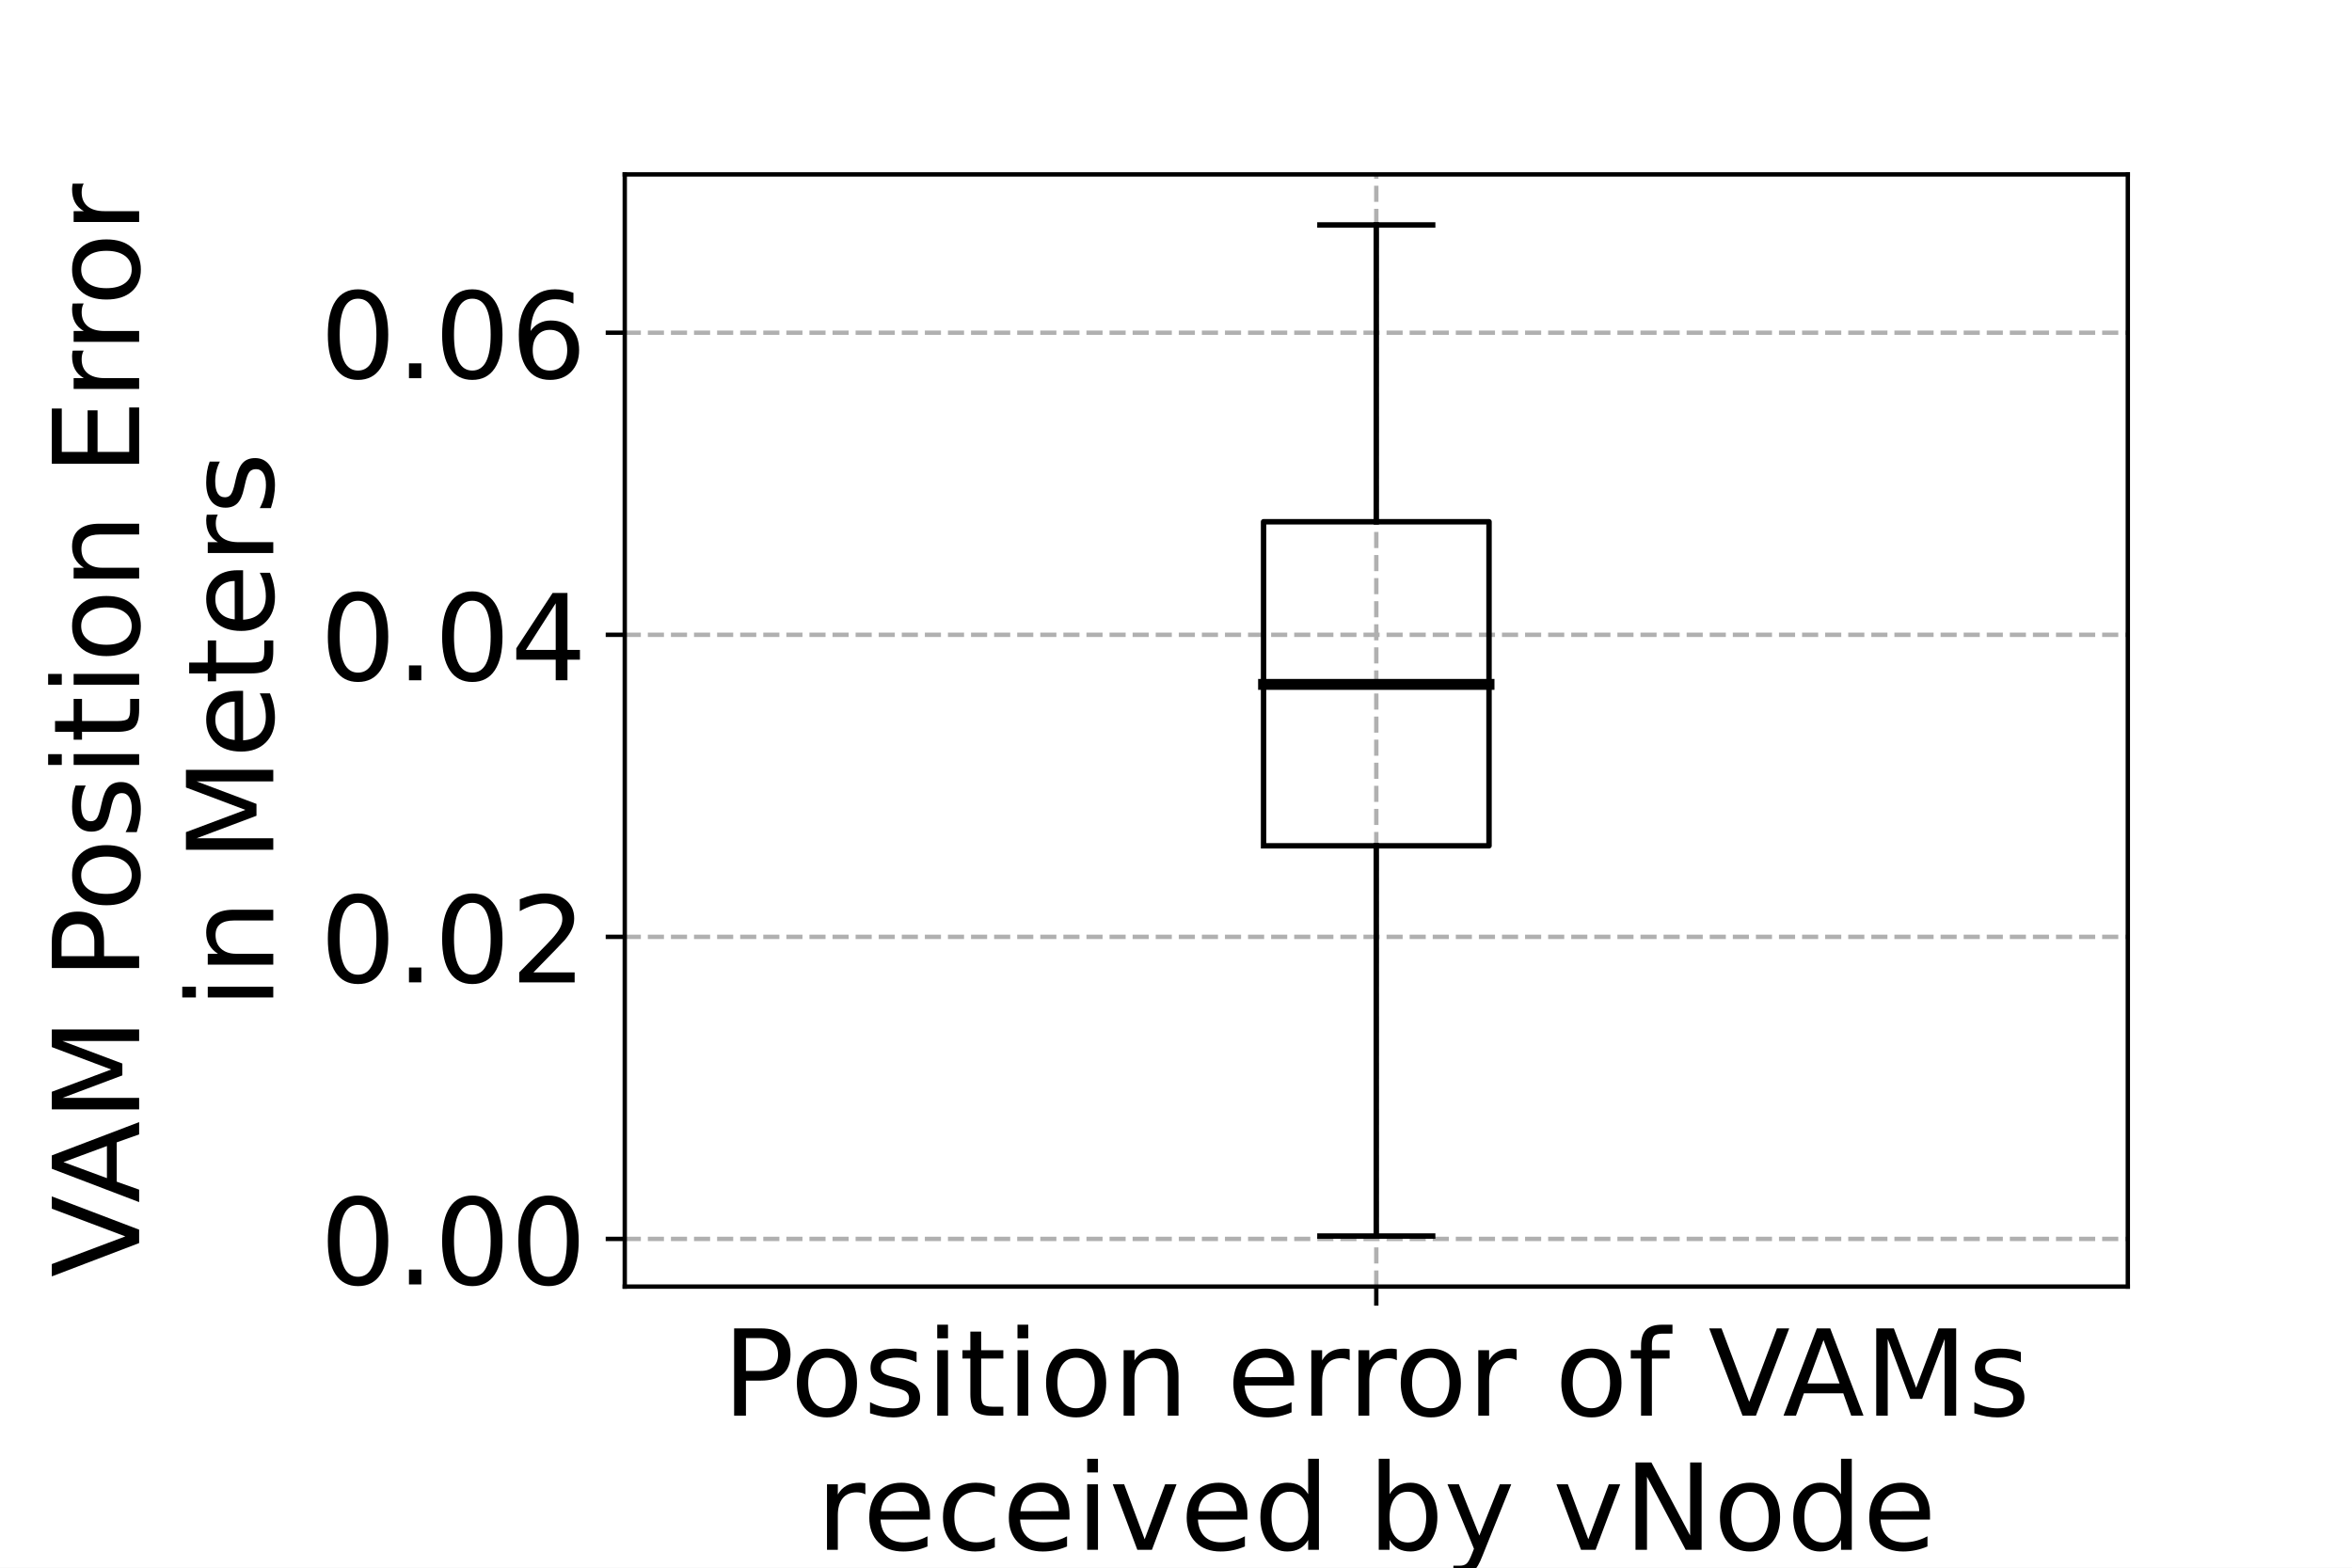
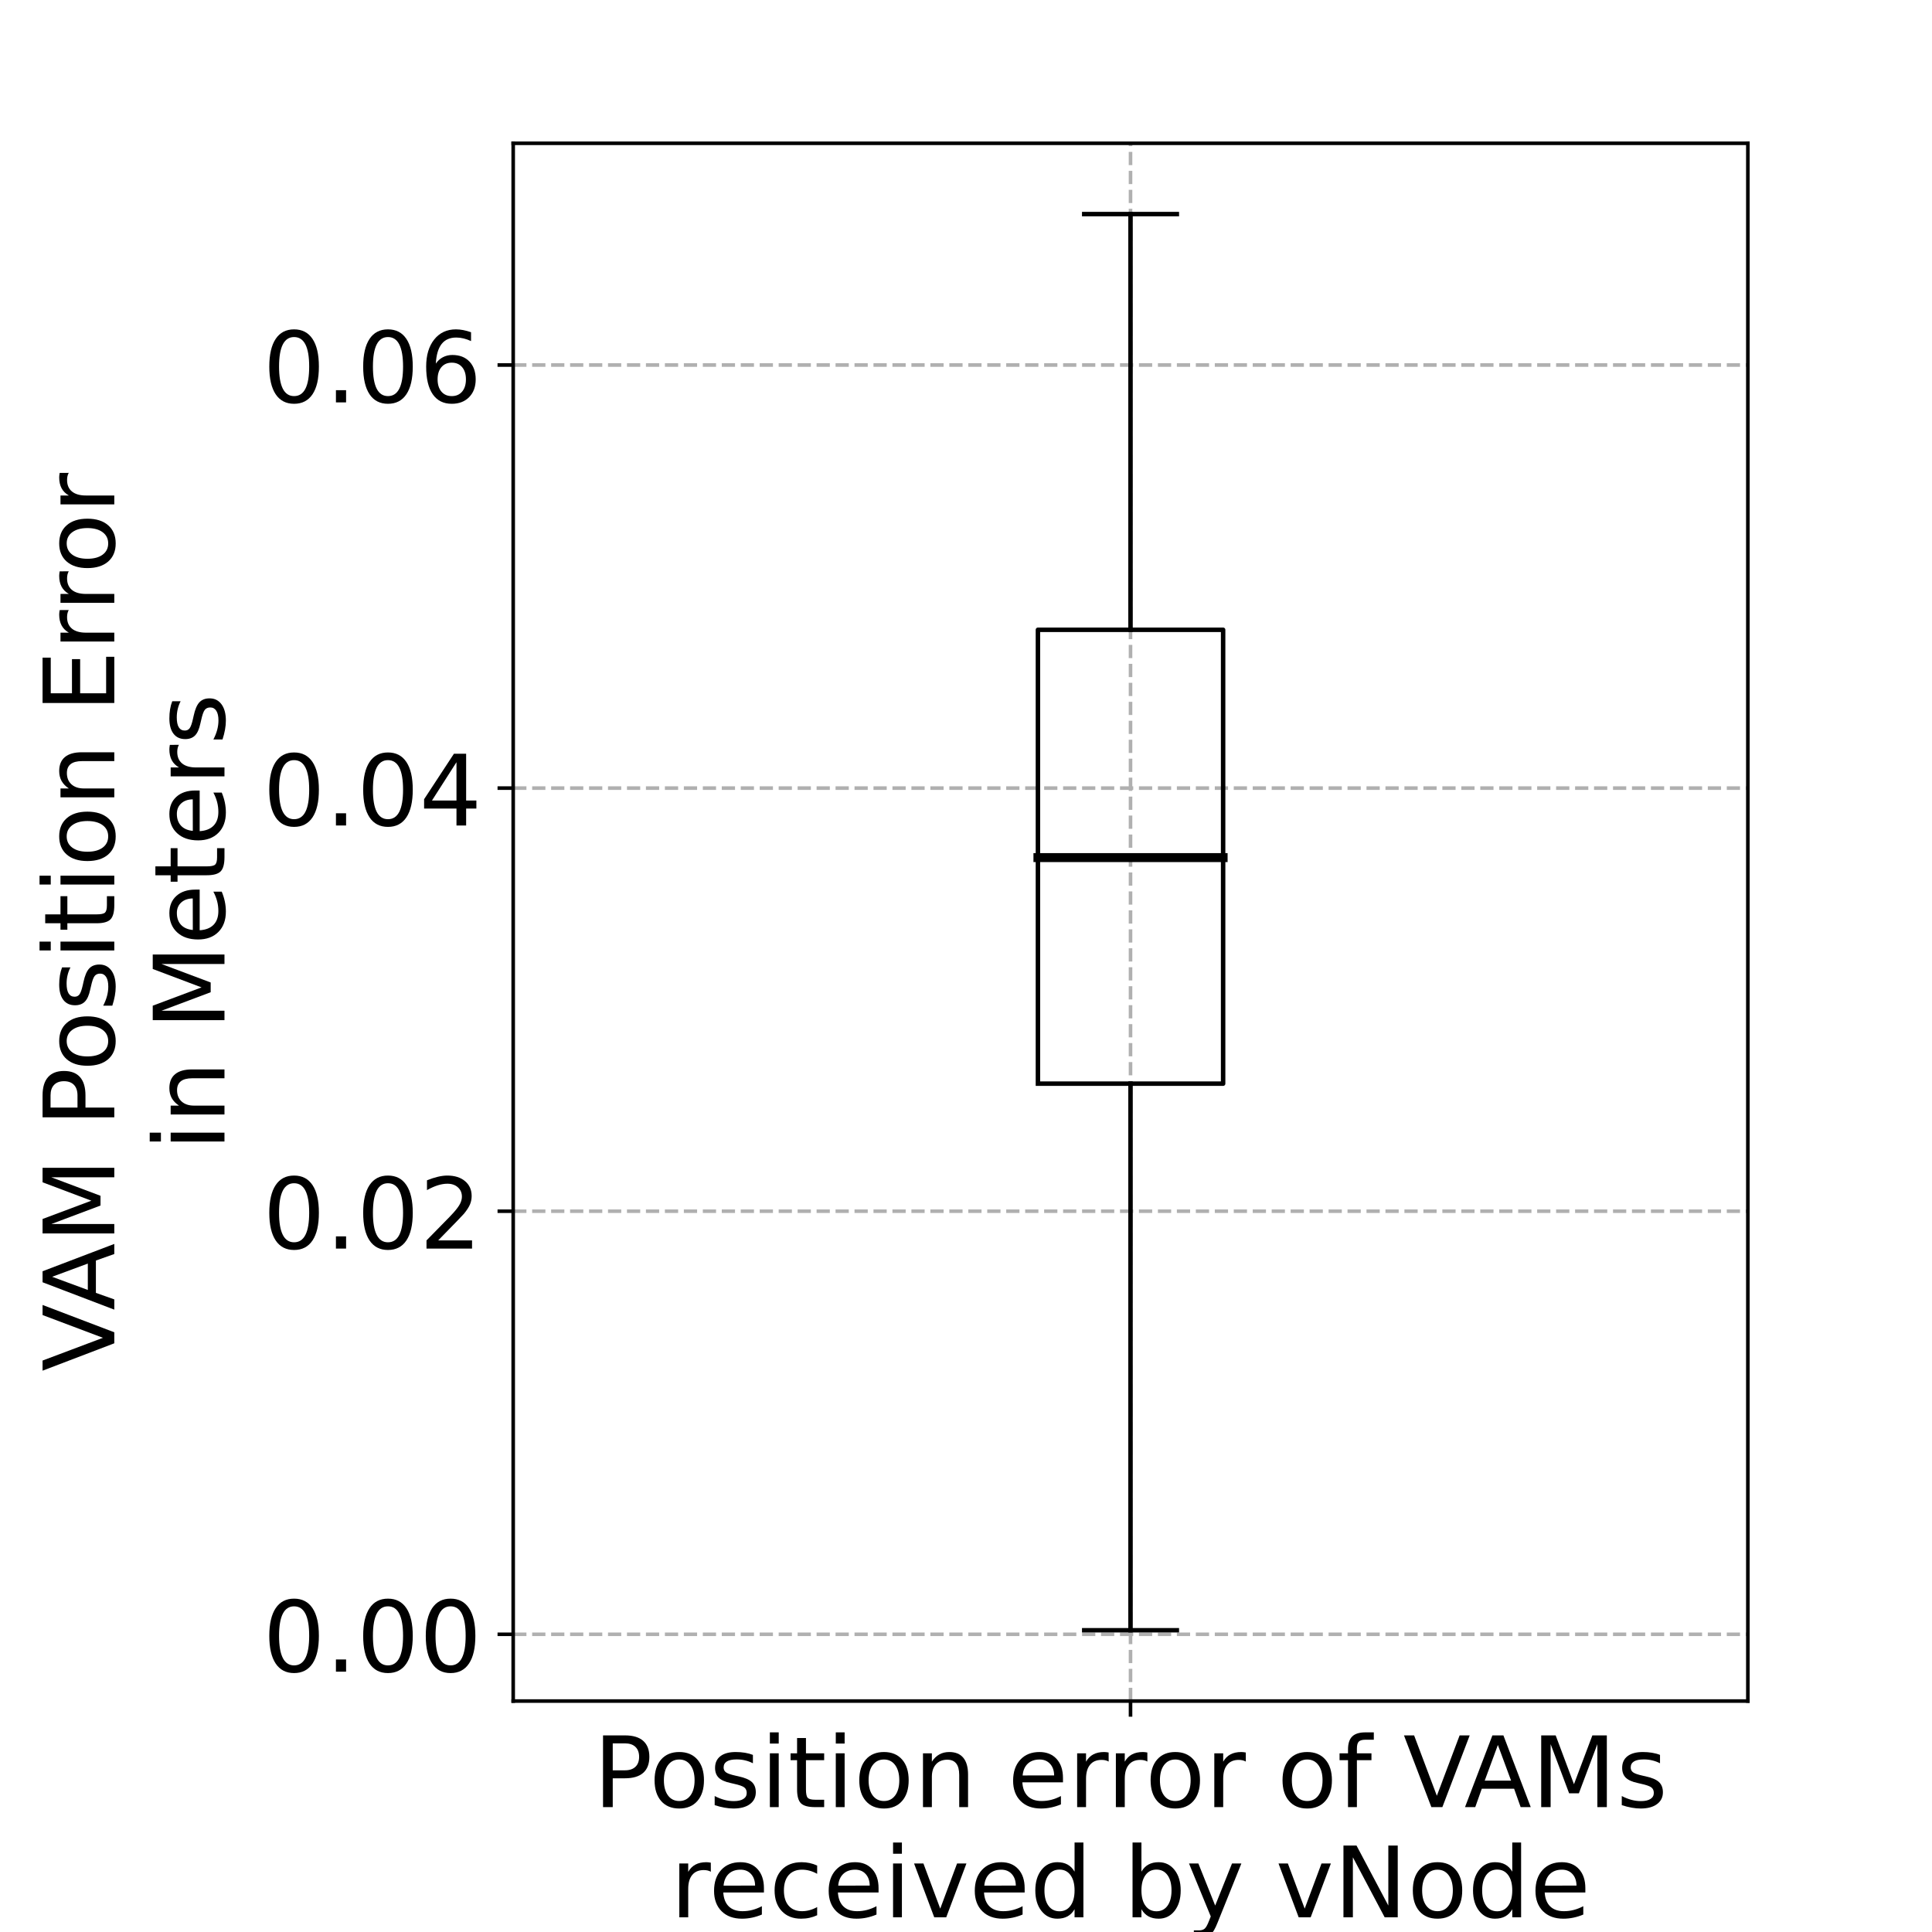
- <svg xmlns="http://www.w3.org/2000/svg" xmlns:xlink="http://www.w3.org/1999/xlink" width="432pt" height="288pt" viewBox="0 0 432 288" version="1.1">
+ <svg xmlns="http://www.w3.org/2000/svg" xmlns:xlink="http://www.w3.org/1999/xlink" width="432pt" height="432pt" viewBox="0 0 432 432" version="1.1">
  <defs>
    <style type="text/css">*{stroke-linejoin: round; stroke-linecap: butt}</style>
  </defs>
  <g id="figure_1">
    <g id="patch_1">
-       <path d="M 0 288  L 432 288  L 432 0  L 0 0  z " style="fill: #ffffff" />
+       <path d="M 0 432  L 432 432  L 432 0  L 0 0  z " style="fill: #ffffff" />
    </g>
    <g id="axes_1">
      <g id="patch_2">
-         <path d="M 114.752 236.36  L 390.825 236.36  L 390.825 32.04  L 114.752 32.04  z " style="fill: #ffffff" />
+         <path d="M 114.752 380.36  L 390.825 380.36  L 390.825 32.04  L 114.752 32.04  z " style="fill: #ffffff" />
      </g>
      <g id="matplotlib.axis_1">
        <g id="xtick_1">
          <g id="line2d_1">
-             <path d="M 252.788 236.36  L 252.788 32.04  " clip-path="url(#pcd352d6b9d)" style="fill: none; stroke-dasharray: 2.96,1.28; stroke-dashoffset: 0; stroke: #b0b0b0; stroke-width: 0.8" />
+             <path d="M 252.788 380.36  L 252.788 32.04  " clip-path="url(#p71b7422798)" style="fill: none; stroke-dasharray: 2.96,1.28; stroke-dashoffset: 0; stroke: #b0b0b0; stroke-width: 0.8" />
          </g>
          <g id="line2d_2">
            <defs>
-               <path id="ma0d6c5c789" d="M 0 0  L 0 3.5  " style="stroke: #000000; stroke-width: 0.8" />
+               <path id="m09188ca33e" d="M 0 0  L 0 3.5  " style="stroke: #000000; stroke-width: 0.8" />
            </defs>
            <g>
-               <use xlink:href="#ma0d6c5c789" x="252.788" y="236.36" style="stroke: #000000; stroke-width: 0.8" />
+               <use xlink:href="#m09188ca33e" x="252.788" y="380.36" style="stroke: #000000; stroke-width: 0.8" />
            </g>
          </g>
          <g id="text_1">
-             <g transform="translate(132.6823 260.0766) scale(0.22 -0.22)">
+             <g transform="translate(132.6823 404.0766) scale(0.22 -0.22)">
              <defs>
                <path id="DejaVuSans-50" d="M 1259 4147  L 1259 2394  L 2053 2394  Q 2494 2394 2734 2622  Q 2975 2850 2975 3272  Q 2975 3691 2734 3919  Q 2494 4147 2053 4147  L 1259 4147  z M 628 4666  L 2053 4666  Q 2838 4666 3239 4311  Q 3641 3956 3641 3272  Q 3641 2581 3239 2228  Q 2838 1875 2053 1875  L 1259 1875  L 1259 0  L 628 0  L 628 4666  z " transform="scale(0.015625)" />
                <path id="DejaVuSans-6f" d="M 1959 3097  Q 1497 3097 1228 2736  Q 959 2375 959 1747  Q 959 1119 1226 758  Q 1494 397 1959 397  Q 2419 397 2687 759  Q 2956 1122 2956 1747  Q 2956 2369 2687 2733  Q 2419 3097 1959 3097  z M 1959 3584  Q 2709 3584 3137 3096  Q 3566 2609 3566 1747  Q 3566 888 3137 398  Q 2709 -91 1959 -91  Q 1206 -91 779 398  Q 353 888 353 1747  Q 353 2609 779 3096  Q 1206 3584 1959 3584  z " transform="scale(0.015625)" />
                <path id="DejaVuSans-73" d="M 2834 3397  L 2834 2853  Q 2591 2978 2328 3040  Q 2066 3103 1784 3103  Q 1356 3103 1142 2972  Q 928 2841 928 2578  Q 928 2378 1081 2264  Q 1234 2150 1697 2047  L 1894 2003  Q 2506 1872 2764 1633  Q 3022 1394 3022 966  Q 3022 478 2636 193  Q 2250 -91 1575 -91  Q 1294 -91 989 -36  Q 684 19 347 128  L 347 722  Q 666 556 975 473  Q 1284 391 1588 391  Q 1994 391 2212 530  Q 2431 669 2431 922  Q 2431 1156 2273 1281  Q 2116 1406 1581 1522  L 1381 1569  Q 847 1681 609 1914  Q 372 2147 372 2553  Q 372 3047 722 3315  Q 1072 3584 1716 3584  Q 2034 3584 2315 3537  Q 2597 3491 2834 3397  z " transform="scale(0.015625)" />
                <path id="DejaVuSans-69" d="M 603 3500  L 1178 3500  L 1178 0  L 603 0  L 603 3500  z M 603 4863  L 1178 4863  L 1178 4134  L 603 4134  L 603 4863  z " transform="scale(0.015625)" />
                <path id="DejaVuSans-74" d="M 1172 4494  L 1172 3500  L 2356 3500  L 2356 3053  L 1172 3053  L 1172 1153  Q 1172 725 1289 603  Q 1406 481 1766 481  L 2356 481  L 2356 0  L 1766 0  Q 1100 0 847 248  Q 594 497 594 1153  L 594 3053  L 172 3053  L 172 3500  L 594 3500  L 594 4494  L 1172 4494  z " transform="scale(0.015625)" />
                <path id="DejaVuSans-6e" d="M 3513 2113  L 3513 0  L 2938 0  L 2938 2094  Q 2938 2591 2744 2837  Q 2550 3084 2163 3084  Q 1697 3084 1428 2787  Q 1159 2491 1159 1978  L 1159 0  L 581 0  L 581 3500  L 1159 3500  L 1159 2956  Q 1366 3272 1645 3428  Q 1925 3584 2291 3584  Q 2894 3584 3203 3211  Q 3513 2838 3513 2113  z " transform="scale(0.015625)" />
                <path id="DejaVuSans-20" transform="scale(0.015625)" />
                <path id="DejaVuSans-65" d="M 3597 1894  L 3597 1613  L 953 1613  Q 991 1019 1311 708  Q 1631 397 2203 397  Q 2534 397 2845 478  Q 3156 559 3463 722  L 3463 178  Q 3153 47 2828 -22  Q 2503 -91 2169 -91  Q 1331 -91 842 396  Q 353 884 353 1716  Q 353 2575 817 3079  Q 1281 3584 2069 3584  Q 2775 3584 3186 3129  Q 3597 2675 3597 1894  z M 3022 2063  Q 3016 2534 2758 2815  Q 2500 3097 2075 3097  Q 1594 3097 1305 2825  Q 1016 2553 972 2059  L 3022 2063  z " transform="scale(0.015625)" />
                <path id="DejaVuSans-72" d="M 2631 2963  Q 2534 3019 2420 3045  Q 2306 3072 2169 3072  Q 1681 3072 1420 2755  Q 1159 2438 1159 1844  L 1159 0  L 581 0  L 581 3500  L 1159 3500  L 1159 2956  Q 1341 3275 1631 3429  Q 1922 3584 2338 3584  Q 2397 3584 2469 3576  Q 2541 3569 2628 3553  L 2631 2963  z " transform="scale(0.015625)" />
                <path id="DejaVuSans-66" d="M 2375 4863  L 2375 4384  L 1825 4384  Q 1516 4384 1395 4259  Q 1275 4134 1275 3809  L 1275 3500  L 2222 3500  L 2222 3053  L 1275 3053  L 1275 0  L 697 0  L 697 3053  L 147 3053  L 147 3500  L 697 3500  L 697 3744  Q 697 4328 969 4595  Q 1241 4863 1831 4863  L 2375 4863  z " transform="scale(0.015625)" />
                <path id="DejaVuSans-56" d="M 1831 0  L 50 4666  L 709 4666  L 2188 738  L 3669 4666  L 4325 4666  L 2547 0  L 1831 0  z " transform="scale(0.015625)" />
                <path id="DejaVuSans-41" d="M 2188 4044  L 1331 1722  L 3047 1722  L 2188 4044  z M 1831 4666  L 2547 4666  L 4325 0  L 3669 0  L 3244 1197  L 1141 1197  L 716 0  L 50 0  L 1831 4666  z " transform="scale(0.015625)" />
                <path id="DejaVuSans-4d" d="M 628 4666  L 1569 4666  L 2759 1491  L 3956 4666  L 4897 4666  L 4897 0  L 4281 0  L 4281 4097  L 3078 897  L 2444 897  L 1241 4097  L 1241 0  L 628 0  L 628 4666  z " transform="scale(0.015625)" />
              </defs>
              <use xlink:href="#DejaVuSans-50" />
              <use xlink:href="#DejaVuSans-6f" x="56.678" />
              <use xlink:href="#DejaVuSans-73" x="117.859" />
              <use xlink:href="#DejaVuSans-69" x="169.959" />
              <use xlink:href="#DejaVuSans-74" x="197.742" />
              <use xlink:href="#DejaVuSans-69" x="236.951" />
              <use xlink:href="#DejaVuSans-6f" x="264.734" />
              <use xlink:href="#DejaVuSans-6e" x="325.916" />
              <use xlink:href="#DejaVuSans-20" x="389.295" />
              <use xlink:href="#DejaVuSans-65" x="421.082" />
              <use xlink:href="#DejaVuSans-72" x="482.605" />
              <use xlink:href="#DejaVuSans-72" x="521.969" />
              <use xlink:href="#DejaVuSans-6f" x="560.832" />
              <use xlink:href="#DejaVuSans-72" x="622.014" />
              <use xlink:href="#DejaVuSans-20" x="663.127" />
              <use xlink:href="#DejaVuSans-6f" x="694.914" />
              <use xlink:href="#DejaVuSans-66" x="756.096" />
              <use xlink:href="#DejaVuSans-20" x="791.301" />
              <use xlink:href="#DejaVuSans-56" x="823.088" />
              <use xlink:href="#DejaVuSans-41" x="885.121" />
              <use xlink:href="#DejaVuSans-4d" x="953.529" />
              <use xlink:href="#DejaVuSans-73" x="1039.809" />
            </g>
-             <g transform="translate(149.9024 284.7117) scale(0.22 -0.22)">
+             <g transform="translate(149.9024 428.7117) scale(0.22 -0.22)">
              <defs>
                <path id="DejaVuSans-63" d="M 3122 3366  L 3122 2828  Q 2878 2963 2633 3030  Q 2388 3097 2138 3097  Q 1578 3097 1268 2742  Q 959 2388 959 1747  Q 959 1106 1268 751  Q 1578 397 2138 397  Q 2388 397 2633 464  Q 2878 531 3122 666  L 3122 134  Q 2881 22 2623 -34  Q 2366 -91 2075 -91  Q 1284 -91 818 406  Q 353 903 353 1747  Q 353 2603 823 3093  Q 1294 3584 2113 3584  Q 2378 3584 2631 3529  Q 2884 3475 3122 3366  z " transform="scale(0.015625)" />
                <path id="DejaVuSans-76" d="M 191 3500  L 800 3500  L 1894 563  L 2988 3500  L 3597 3500  L 2284 0  L 1503 0  L 191 3500  z " transform="scale(0.015625)" />
                <path id="DejaVuSans-64" d="M 2906 2969  L 2906 4863  L 3481 4863  L 3481 0  L 2906 0  L 2906 525  Q 2725 213 2448 61  Q 2172 -91 1784 -91  Q 1150 -91 751 415  Q 353 922 353 1747  Q 353 2572 751 3078  Q 1150 3584 1784 3584  Q 2172 3584 2448 3432  Q 2725 3281 2906 2969  z M 947 1747  Q 947 1113 1208 752  Q 1469 391 1925 391  Q 2381 391 2643 752  Q 2906 1113 2906 1747  Q 2906 2381 2643 2742  Q 2381 3103 1925 3103  Q 1469 3103 1208 2742  Q 947 2381 947 1747  z " transform="scale(0.015625)" />
                <path id="DejaVuSans-62" d="M 3116 1747  Q 3116 2381 2855 2742  Q 2594 3103 2138 3103  Q 1681 3103 1420 2742  Q 1159 2381 1159 1747  Q 1159 1113 1420 752  Q 1681 391 2138 391  Q 2594 391 2855 752  Q 3116 1113 3116 1747  z M 1159 2969  Q 1341 3281 1617 3432  Q 1894 3584 2278 3584  Q 2916 3584 3314 3078  Q 3713 2572 3713 1747  Q 3713 922 3314 415  Q 2916 -91 2278 -91  Q 1894 -91 1617 61  Q 1341 213 1159 525  L 1159 0  L 581 0  L 581 4863  L 1159 4863  L 1159 2969  z " transform="scale(0.015625)" />
                <path id="DejaVuSans-79" d="M 2059 -325  Q 1816 -950 1584 -1140  Q 1353 -1331 966 -1331  L 506 -1331  L 506 -850  L 844 -850  Q 1081 -850 1212 -737  Q 1344 -625 1503 -206  L 1606 56  L 191 3500  L 800 3500  L 1894 763  L 2988 3500  L 3597 3500  L 2059 -325  z " transform="scale(0.015625)" />
                <path id="DejaVuSans-4e" d="M 628 4666  L 1478 4666  L 3547 763  L 3547 4666  L 4159 4666  L 4159 0  L 3309 0  L 1241 3903  L 1241 0  L 628 0  L 628 4666  z " transform="scale(0.015625)" />
              </defs>
              <use xlink:href="#DejaVuSans-72" />
              <use xlink:href="#DejaVuSans-65" x="38.863" />
              <use xlink:href="#DejaVuSans-63" x="100.387" />
              <use xlink:href="#DejaVuSans-65" x="155.367" />
              <use xlink:href="#DejaVuSans-69" x="216.891" />
              <use xlink:href="#DejaVuSans-76" x="244.674" />
              <use xlink:href="#DejaVuSans-65" x="303.854" />
              <use xlink:href="#DejaVuSans-64" x="365.377" />
              <use xlink:href="#DejaVuSans-20" x="428.854" />
              <use xlink:href="#DejaVuSans-62" x="460.641" />
              <use xlink:href="#DejaVuSans-79" x="524.117" />
              <use xlink:href="#DejaVuSans-20" x="583.297" />
              <use xlink:href="#DejaVuSans-76" x="615.084" />
              <use xlink:href="#DejaVuSans-4e" x="674.264" />
              <use xlink:href="#DejaVuSans-6f" x="749.068" />
              <use xlink:href="#DejaVuSans-64" x="810.25" />
              <use xlink:href="#DejaVuSans-65" x="873.727" />
            </g>
          </g>
        </g>
      </g>
      <g id="matplotlib.axis_2">
        <g id="ytick_1">
          <g id="line2d_3">
-             <path d="M 114.752 227.603  L 390.825 227.603  " clip-path="url(#pcd352d6b9d)" style="fill: none; stroke-dasharray: 2.96,1.28; stroke-dashoffset: 0; stroke: #b0b0b0; stroke-width: 0.8" />
+             <path d="M 114.752 365.432  L 390.825 365.432  " clip-path="url(#p71b7422798)" style="fill: none; stroke-dasharray: 2.96,1.28; stroke-dashoffset: 0; stroke: #b0b0b0; stroke-width: 0.8" />
          </g>
          <g id="line2d_4">
            <defs>
-               <path id="m4f98e15f16" d="M 0 0  L -3.5 0  " style="stroke: #000000; stroke-width: 0.8" />
+               <path id="m6cd9e55231" d="M 0 0  L -3.5 0  " style="stroke: #000000; stroke-width: 0.8" />
            </defs>
            <g>
-               <use xlink:href="#m4f98e15f16" x="114.752" y="227.603" style="stroke: #000000; stroke-width: 0.8" />
+               <use xlink:href="#m6cd9e55231" x="114.752" y="365.432" style="stroke: #000000; stroke-width: 0.8" />
            </g>
          </g>
          <g id="text_2">
-             <g transform="translate(58.76763 235.9616) scale(0.22 -0.22)">
+             <g transform="translate(58.76763 373.79) scale(0.22 -0.22)">
              <defs>
                <path id="DejaVuSans-30" d="M 2034 4250  Q 1547 4250 1301 3770  Q 1056 3291 1056 2328  Q 1056 1369 1301 889  Q 1547 409 2034 409  Q 2525 409 2770 889  Q 3016 1369 3016 2328  Q 3016 3291 2770 3770  Q 2525 4250 2034 4250  z M 2034 4750  Q 2819 4750 3233 4129  Q 3647 3509 3647 2328  Q 3647 1150 3233 529  Q 2819 -91 2034 -91  Q 1250 -91 836 529  Q 422 1150 422 2328  Q 422 3509 836 4129  Q 1250 4750 2034 4750  z " transform="scale(0.015625)" />
                <path id="DejaVuSans-2e" d="M 684 794  L 1344 794  L 1344 0  L 684 0  L 684 794  z " transform="scale(0.015625)" />
              </defs>
              <use xlink:href="#DejaVuSans-30" />
              <use xlink:href="#DejaVuSans-2e" x="63.623" />
              <use xlink:href="#DejaVuSans-30" x="95.41" />
              <use xlink:href="#DejaVuSans-30" x="159.033" />
            </g>
          </g>
        </g>
        <g id="ytick_2">
          <g id="line2d_5">
-             <path d="M 114.752 172.109  L 390.825 172.109  " clip-path="url(#pcd352d6b9d)" style="fill: none; stroke-dasharray: 2.96,1.28; stroke-dashoffset: 0; stroke: #b0b0b0; stroke-width: 0.8" />
+             <path d="M 114.752 270.827  L 390.825 270.827  " clip-path="url(#p71b7422798)" style="fill: none; stroke-dasharray: 2.96,1.28; stroke-dashoffset: 0; stroke: #b0b0b0; stroke-width: 0.8" />
          </g>
          <g id="line2d_6">
            <g>
-               <use xlink:href="#m4f98e15f16" x="114.752" y="172.109" style="stroke: #000000; stroke-width: 0.8" />
+               <use xlink:href="#m6cd9e55231" x="114.752" y="270.827" style="stroke: #000000; stroke-width: 0.8" />
            </g>
          </g>
          <g id="text_3">
-             <g transform="translate(58.76763 180.4676) scale(0.22 -0.22)">
+             <g transform="translate(58.76763 279.1852) scale(0.22 -0.22)">
              <defs>
                <path id="DejaVuSans-32" d="M 1228 531  L 3431 531  L 3431 0  L 469 0  L 469 531  Q 828 903 1448 1529  Q 2069 2156 2228 2338  Q 2531 2678 2651 2914  Q 2772 3150 2772 3378  Q 2772 3750 2511 3984  Q 2250 4219 1831 4219  Q 1534 4219 1204 4116  Q 875 4013 500 3803  L 500 4441  Q 881 4594 1212 4672  Q 1544 4750 1819 4750  Q 2544 4750 2975 4387  Q 3406 4025 3406 3419  Q 3406 3131 3298 2873  Q 3191 2616 2906 2266  Q 2828 2175 2409 1742  Q 1991 1309 1228 531  z " transform="scale(0.015625)" />
              </defs>
              <use xlink:href="#DejaVuSans-30" />
              <use xlink:href="#DejaVuSans-2e" x="63.623" />
              <use xlink:href="#DejaVuSans-30" x="95.41" />
              <use xlink:href="#DejaVuSans-32" x="159.033" />
            </g>
          </g>
        </g>
        <g id="ytick_3">
          <g id="line2d_7">
-             <path d="M 114.752 116.615  L 390.825 116.615  " clip-path="url(#pcd352d6b9d)" style="fill: none; stroke-dasharray: 2.96,1.28; stroke-dashoffset: 0; stroke: #b0b0b0; stroke-width: 0.8" />
+             <path d="M 114.752 176.222  L 390.825 176.222  " clip-path="url(#p71b7422798)" style="fill: none; stroke-dasharray: 2.96,1.28; stroke-dashoffset: 0; stroke: #b0b0b0; stroke-width: 0.8" />
          </g>
          <g id="line2d_8">
            <g>
-               <use xlink:href="#m4f98e15f16" x="114.752" y="116.615" style="stroke: #000000; stroke-width: 0.8" />
+               <use xlink:href="#m6cd9e55231" x="114.752" y="176.222" style="stroke: #000000; stroke-width: 0.8" />
            </g>
          </g>
          <g id="text_4">
-             <g transform="translate(58.76763 124.9736) scale(0.22 -0.22)">
+             <g transform="translate(58.76763 184.5804) scale(0.22 -0.22)">
              <defs>
                <path id="DejaVuSans-34" d="M 2419 4116  L 825 1625  L 2419 1625  L 2419 4116  z M 2253 4666  L 3047 4666  L 3047 1625  L 3713 1625  L 3713 1100  L 3047 1100  L 3047 0  L 2419 0  L 2419 1100  L 313 1100  L 313 1709  L 2253 4666  z " transform="scale(0.015625)" />
              </defs>
              <use xlink:href="#DejaVuSans-30" />
              <use xlink:href="#DejaVuSans-2e" x="63.623" />
              <use xlink:href="#DejaVuSans-30" x="95.41" />
              <use xlink:href="#DejaVuSans-34" x="159.033" />
            </g>
          </g>
        </g>
        <g id="ytick_4">
          <g id="line2d_9">
-             <path d="M 114.752 61.121  L 390.825 61.121  " clip-path="url(#pcd352d6b9d)" style="fill: none; stroke-dasharray: 2.96,1.28; stroke-dashoffset: 0; stroke: #b0b0b0; stroke-width: 0.8" />
+             <path d="M 114.752 81.617  L 390.825 81.617  " clip-path="url(#p71b7422798)" style="fill: none; stroke-dasharray: 2.96,1.28; stroke-dashoffset: 0; stroke: #b0b0b0; stroke-width: 0.8" />
          </g>
          <g id="line2d_10">
            <g>
-               <use xlink:href="#m4f98e15f16" x="114.752" y="61.121" style="stroke: #000000; stroke-width: 0.8" />
+               <use xlink:href="#m6cd9e55231" x="114.752" y="81.617" style="stroke: #000000; stroke-width: 0.8" />
            </g>
          </g>
          <g id="text_5">
-             <g transform="translate(58.76763 69.47966) scale(0.22 -0.22)">
+             <g transform="translate(58.76763 89.97554) scale(0.22 -0.22)">
              <defs>
                <path id="DejaVuSans-36" d="M 2113 2584  Q 1688 2584 1439 2293  Q 1191 2003 1191 1497  Q 1191 994 1439 701  Q 1688 409 2113 409  Q 2538 409 2786 701  Q 3034 994 3034 1497  Q 3034 2003 2786 2293  Q 2538 2584 2113 2584  z M 3366 4563  L 3366 3988  Q 3128 4100 2886 4159  Q 2644 4219 2406 4219  Q 1781 4219 1451 3797  Q 1122 3375 1075 2522  Q 1259 2794 1537 2939  Q 1816 3084 2150 3084  Q 2853 3084 3261 2657  Q 3669 2231 3669 1497  Q 3669 778 3244 343  Q 2819 -91 2113 -91  Q 1303 -91 875 529  Q 447 1150 447 2328  Q 447 3434 972 4092  Q 1497 4750 2381 4750  Q 2619 4750 2861 4703  Q 3103 4656 3366 4563  z " transform="scale(0.015625)" />
              </defs>
              <use xlink:href="#DejaVuSans-30" />
              <use xlink:href="#DejaVuSans-2e" x="63.623" />
              <use xlink:href="#DejaVuSans-30" x="95.41" />
              <use xlink:href="#DejaVuSans-36" x="159.033" />
            </g>
          </g>
        </g>
        <g id="text_6">
-           <g transform="translate(25.55712 234.6592) rotate(-90) scale(0.22 -0.22)">
+           <g transform="translate(25.55712 306.6592) rotate(-90) scale(0.22 -0.22)">
            <defs>
              <path id="DejaVuSans-45" d="M 628 4666  L 3578 4666  L 3578 4134  L 1259 4134  L 1259 2753  L 3481 2753  L 3481 2222  L 1259 2222  L 1259 531  L 3634 531  L 3634 0  L 628 0  L 628 4666  z " transform="scale(0.015625)" />
            </defs>
            <use xlink:href="#DejaVuSans-56" />
            <use xlink:href="#DejaVuSans-41" x="62.033" />
            <use xlink:href="#DejaVuSans-4d" x="130.441" />
            <use xlink:href="#DejaVuSans-20" x="216.721" />
            <use xlink:href="#DejaVuSans-50" x="248.508" />
            <use xlink:href="#DejaVuSans-6f" x="305.186" />
            <use xlink:href="#DejaVuSans-73" x="366.367" />
            <use xlink:href="#DejaVuSans-69" x="418.467" />
            <use xlink:href="#DejaVuSans-74" x="446.25" />
            <use xlink:href="#DejaVuSans-69" x="485.459" />
            <use xlink:href="#DejaVuSans-6f" x="513.242" />
            <use xlink:href="#DejaVuSans-6e" x="574.424" />
            <use xlink:href="#DejaVuSans-20" x="637.803" />
            <use xlink:href="#DejaVuSans-45" x="669.59" />
            <use xlink:href="#DejaVuSans-72" x="732.773" />
            <use xlink:href="#DejaVuSans-72" x="772.137" />
            <use xlink:href="#DejaVuSans-6f" x="811" />
            <use xlink:href="#DejaVuSans-72" x="872.182" />
          </g>
-           <g transform="translate(50.19231 185.3156) rotate(-90) scale(0.22 -0.22)">
+           <g transform="translate(50.19231 257.3156) rotate(-90) scale(0.22 -0.22)">
            <use xlink:href="#DejaVuSans-69" />
            <use xlink:href="#DejaVuSans-6e" x="27.783" />
            <use xlink:href="#DejaVuSans-20" x="91.162" />
            <use xlink:href="#DejaVuSans-4d" x="122.949" />
            <use xlink:href="#DejaVuSans-65" x="209.229" />
            <use xlink:href="#DejaVuSans-74" x="270.752" />
            <use xlink:href="#DejaVuSans-65" x="309.961" />
            <use xlink:href="#DejaVuSans-72" x="371.484" />
            <use xlink:href="#DejaVuSans-73" x="412.598" />
          </g>
        </g>
      </g>
      <g id="line2d_11">
-         <path d="M 232.083 155.381  L 273.494 155.381  L 273.494 95.85  L 232.083 95.85  L 232.083 155.381  " clip-path="url(#pcd352d6b9d)" style="fill: none; stroke: #000000; stroke-linecap: square" />
+         <path d="M 232.083 242.308  L 273.494 242.308  L 273.494 140.822  L 232.083 140.822  L 232.083 242.308  " clip-path="url(#p71b7422798)" style="fill: none; stroke: #000000; stroke-linecap: square" />
      </g>
      <g id="line2d_12">
-         <path d="M 252.788 155.381  L 252.788 227.073  " clip-path="url(#pcd352d6b9d)" style="fill: none; stroke: #000000; stroke-linecap: square" />
+         <path d="M 252.788 242.308  L 252.788 364.527  " clip-path="url(#p71b7422798)" style="fill: none; stroke: #000000; stroke-linecap: square" />
      </g>
      <g id="line2d_13">
-         <path d="M 252.788 95.85  L 252.788 41.327  " clip-path="url(#pcd352d6b9d)" style="fill: none; stroke: #000000; stroke-linecap: square" />
+         <path d="M 252.788 140.822  L 252.788 47.873  " clip-path="url(#p71b7422798)" style="fill: none; stroke: #000000; stroke-linecap: square" />
      </g>
      <g id="line2d_14">
-         <path d="M 242.436 227.073  L 263.141 227.073  " clip-path="url(#pcd352d6b9d)" style="fill: none; stroke: #000000; stroke-linecap: square" />
+         <path d="M 242.436 364.527  L 263.141 364.527  " clip-path="url(#p71b7422798)" style="fill: none; stroke: #000000; stroke-linecap: square" />
      </g>
      <g id="line2d_15">
-         <path d="M 242.436 41.327  L 263.141 41.327  " clip-path="url(#pcd352d6b9d)" style="fill: none; stroke: #000000; stroke-linecap: square" />
+         <path d="M 242.436 47.873  L 263.141 47.873  " clip-path="url(#p71b7422798)" style="fill: none; stroke: #000000; stroke-linecap: square" />
      </g>
      <g id="line2d_16">
-         <path d="M 232.083 125.731  L 273.494 125.731  " clip-path="url(#pcd352d6b9d)" style="fill: none; stroke: #000000; stroke-width: 2; stroke-linecap: square" />
+         <path d="M 232.083 191.762  L 273.494 191.762  " clip-path="url(#p71b7422798)" style="fill: none; stroke: #000000; stroke-width: 2; stroke-linecap: square" />
      </g>
      <g id="patch_3">
-         <path d="M 114.752 236.36  L 114.752 32.04  " style="fill: none; stroke: #000000; stroke-width: 0.8; stroke-linejoin: miter; stroke-linecap: square" />
+         <path d="M 114.752 380.36  L 114.752 32.04  " style="fill: none; stroke: #000000; stroke-width: 0.8; stroke-linejoin: miter; stroke-linecap: square" />
      </g>
      <g id="patch_4">
-         <path d="M 390.825 236.36  L 390.825 32.04  " style="fill: none; stroke: #000000; stroke-width: 0.8; stroke-linejoin: miter; stroke-linecap: square" />
+         <path d="M 390.825 380.36  L 390.825 32.04  " style="fill: none; stroke: #000000; stroke-width: 0.8; stroke-linejoin: miter; stroke-linecap: square" />
      </g>
      <g id="patch_5">
-         <path d="M 114.752 236.36  L 390.825 236.36  " style="fill: none; stroke: #000000; stroke-width: 0.8; stroke-linejoin: miter; stroke-linecap: square" />
+         <path d="M 114.752 380.36  L 390.825 380.36  " style="fill: none; stroke: #000000; stroke-width: 0.8; stroke-linejoin: miter; stroke-linecap: square" />
      </g>
      <g id="patch_6">
        <path d="M 114.752 32.04  L 390.825 32.04  " style="fill: none; stroke: #000000; stroke-width: 0.8; stroke-linejoin: miter; stroke-linecap: square" />
      </g>
    </g>
  </g>
  <defs>
-     <clipPath id="pcd352d6b9d">
-       <rect x="114.752" y="32.04" width="276.073" height="204.32" />
+     <clipPath id="p71b7422798">
+       <rect x="114.752" y="32.04" width="276.073" height="348.32" />
    </clipPath>
  </defs>
</svg>
